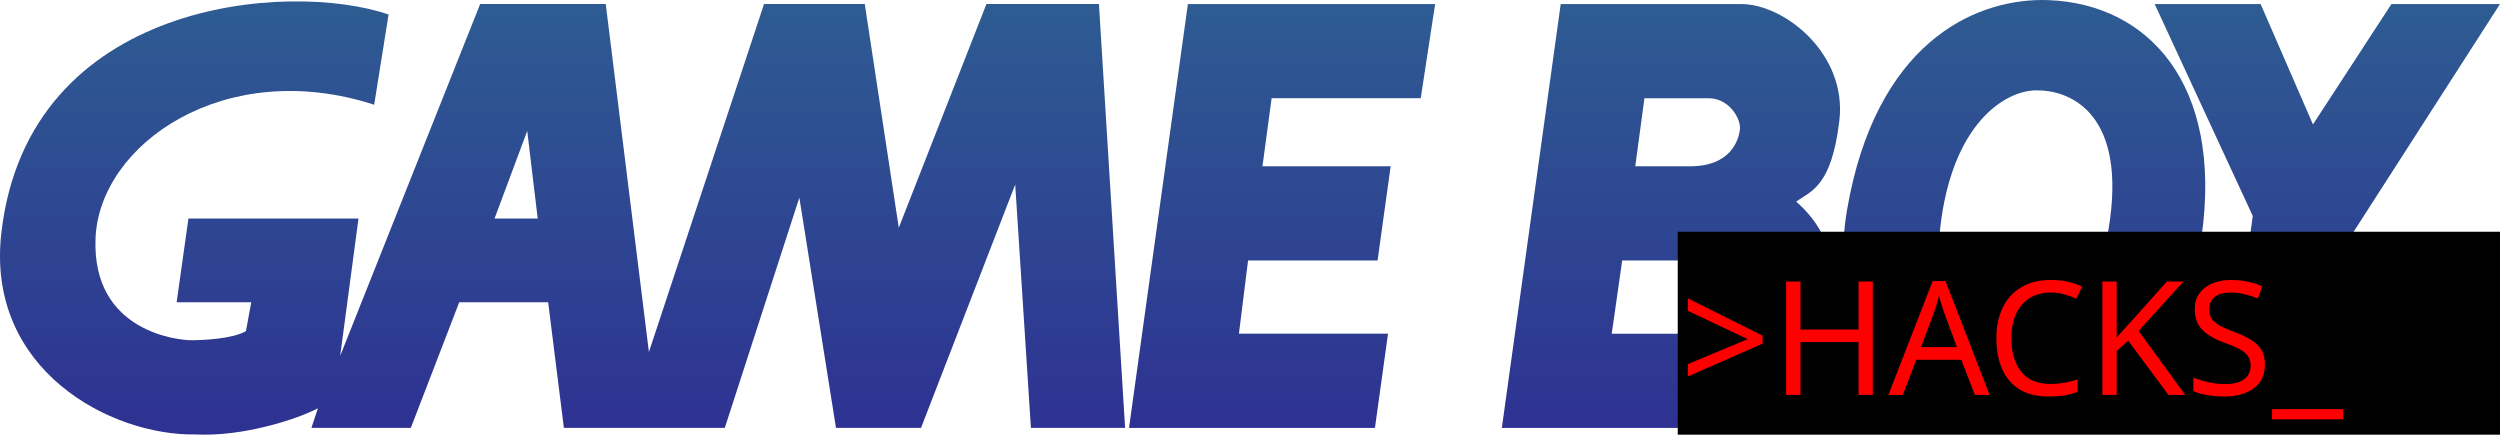
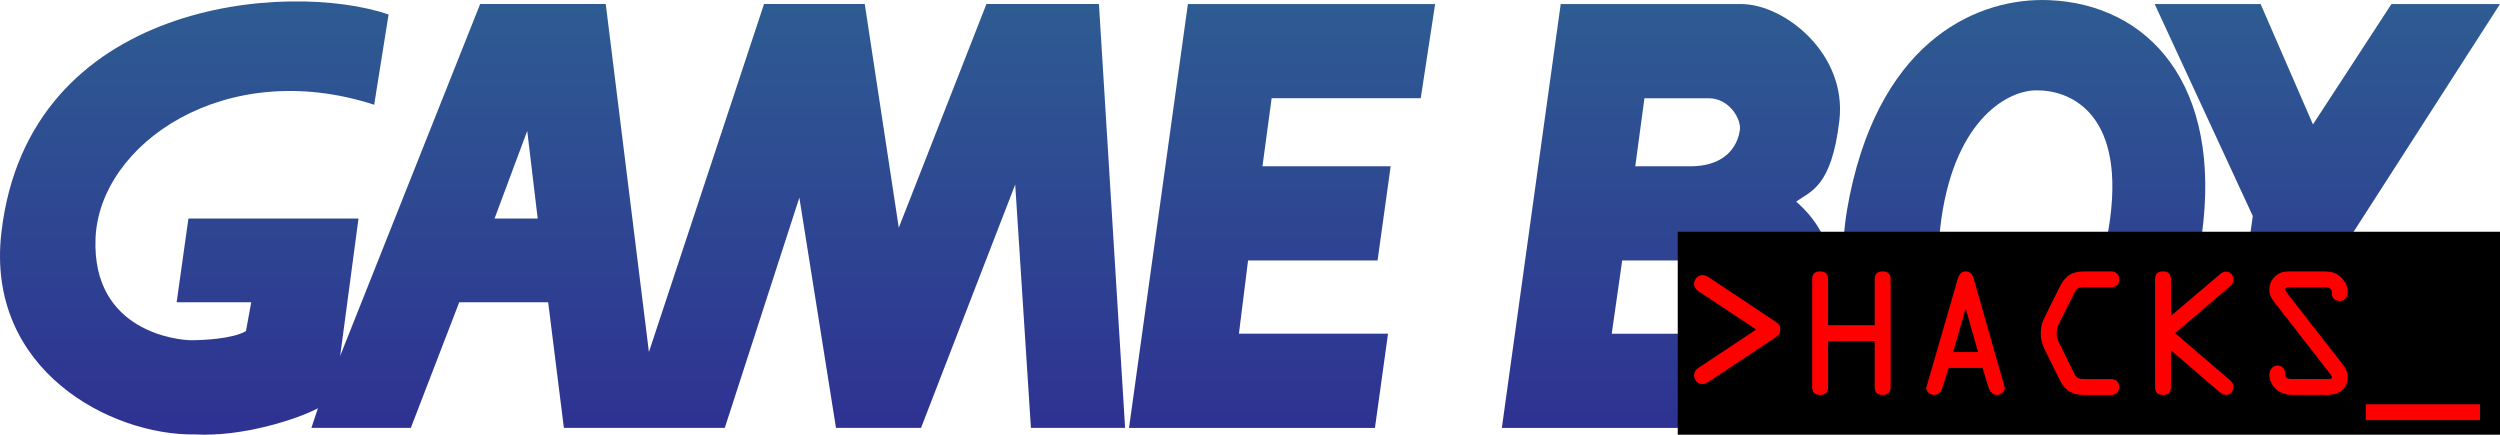
<svg xmlns="http://www.w3.org/2000/svg" version="1.1" id="svg2" x="0px" y="0px" width="566.929px" height="98.574px" viewBox="0 0 566.929 98.574" enable-background="new 0 0 566.929 98.574" xml:space="preserve">
  <g>
-     <linearGradient id="_43443024_1_" gradientUnits="userSpaceOnUse" x1="-36.23" y1="334.287" x2="-36.23" y2="234.787" gradientTransform="matrix(1 0 0 -1 564 333.5742)">
+     <linearGradient id="_43443024_1_" gradientUnits="userSpaceOnUse" x1="-600.23" y1="511.713" x2="-600.23" y2="611.213" gradientTransform="matrix(1 0 0 1 1128 -512.4258)">
      <stop offset="0.005" style="stop-color:#2E5C92" />
      <stop offset="1" style="stop-color:#2E3192" />
    </linearGradient>
    <polygon id="_43443024" fill="url(#_43443024_1_)" points="488.615,0.917 512.644,0.917 524.513,28.215 542.312,0.917    566.927,0.917 532.22,54.913 526.585,97.041 504.337,97.041 510.863,48.973  " />
-     <linearGradient id="_43441624_1_" gradientUnits="userSpaceOnUse" x1="-273.262" y1="334.287" x2="-273.262" y2="234.787" gradientTransform="matrix(1 0 0 -1 564 333.5742)">
+     <linearGradient id="_43441624_1_" gradientUnits="userSpaceOnUse" x1="-837.263" y1="511.713" x2="-837.263" y2="611.213" gradientTransform="matrix(1 0 0 1 1128 -512.4258)">
      <stop offset="0.005" style="stop-color:#2E5C92" />
      <stop offset="1" style="stop-color:#2E3192" />
    </linearGradient>
    <polygon id="_43441624" fill="url(#_43441624_1_)" points="311.798,97.041 314.765,75.671 280.951,75.671 283.027,59.066    312.392,59.066 315.363,37.706 286.291,37.706 288.369,22.276 322.181,22.276 325.447,0.917 269.379,0.917 256.029,97.041  " />
-     <linearGradient id="_43775888_1_" gradientUnits="userSpaceOnUse" x1="-436.429" y1="334.287" x2="-436.429" y2="234.787" gradientTransform="matrix(1 0 0 -1 564 333.5742)">
+     <linearGradient id="_43775888_1_" gradientUnits="userSpaceOnUse" x1="-1000.429" y1="511.714" x2="-1000.429" y2="611.213" gradientTransform="matrix(1 0 0 1 1128 -512.4258)">
      <stop offset="0.005" style="stop-color:#2E5C92" />
      <stop offset="1" style="stop-color:#2E3192" />
    </linearGradient>
-     <path id="_43775888" fill="url(#_43775888_1_)" d="M112.146,49.565l7.416-19.874l2.375,19.874H112.146L112.146,49.565z    M104.137,68.552h20.172l3.563,28.48h36.488l16.91-52.213l8.309,52.213h19.283l21.359-55.179l3.561,55.179h21.359l-5.934-96.119   h-25.514l-19.875,50.728l-7.715-50.728h-22.842l-26.105,78.912l-9.791-78.912h-28.48l-31.744,79.8l4.154-31.149H42.729   l-2.672,18.987h16.912l-1.188,6.526c-2.967,1.778-9.789,2.075-12.459,2.075c-2.67,0-22.545-1.778-21.656-23.139   c0.889-21.36,29.369-41.236,63.188-30.26l3.266-20.47C65.572-4.427,6.354-0.111,0.305,52.828   c-3.559,31.148,24.921,45.982,43.906,45.688c10.977,0.594,23.438-3.561,27.887-5.935l-1.482,4.451h22.547L104.137,68.552   L104.137,68.552z" />
-     <linearGradient id="_44102912_1_" gradientUnits="userSpaceOnUse" x1="-105.006" y1="334.287" x2="-105.006" y2="234.786" gradientTransform="matrix(1 0 0 -1 564 333.5742)">
+     <path id="_43775888" fill="url(#_43775888_1_)" d="M112.146,49.565l7.416-19.874l2.375,19.874H112.146L112.146,49.565z    M104.137,68.552h20.172l3.563,28.48h36.488l16.91-52.213l8.309,52.213h19.283l21.359-55.179l3.561,55.179h21.359l-5.934-96.119   h-25.514l-19.875,50.728l-7.715-50.728h-22.842l-26.105,78.912l-9.791-78.912h-28.48l-31.744,79.8l4.154-31.149H42.729   l-2.672,18.987h16.912l-1.188,6.526c-2.967,1.778-9.789,2.075-12.459,2.075c-2.67,0-22.545-1.778-21.656-23.139   c0.889-21.361,29.369-41.237,63.188-30.261l3.266-20.47C65.572-4.427,6.354-0.111,0.305,52.828   c-3.559,31.148,24.921,45.982,43.906,45.688c10.977,0.594,23.438-3.561,27.887-5.935l-1.482,4.451h22.547L104.137,68.552   L104.137,68.552z" />
+     <linearGradient id="_44102912_1_" gradientUnits="userSpaceOnUse" x1="-669.006" y1="511.714" x2="-669.006" y2="611.215" gradientTransform="matrix(1 0 0 1 1128 -512.4258)">
      <stop offset="0.005" style="stop-color:#2E5C92" />
      <stop offset="1" style="stop-color:#2E3192" />
    </linearGradient>
    <path id="_44102912" fill="url(#_44102912_1_)" d="M464.582,0.028c-15.428-0.594-37.678,8.306-45.094,44.204   c-7.416,35.894,12.459,50.431,30.852,52.804c18.396,2.373,44.205-9.196,48.951-43.609C504.039,19.013,487.125,0.919,464.582,0.028z    M462.208,20.498c6.229,0,19.578,4.154,16.313,29.071c-3.264,24.92-18.688,27.887-24.324,27.292   c-5.641-0.594-17.207-4.447-13.943-27.292C443.515,26.728,455.677,20.201,462.208,20.498L462.208,20.498z" />
-     <linearGradient id="_44104296_1_" gradientUnits="userSpaceOnUse" x1="-185.079" y1="334.287" x2="-185.079" y2="234.786" gradientTransform="matrix(1 0 0 -1 564 333.5742)">
+     <linearGradient id="_44104296_1_" gradientUnits="userSpaceOnUse" x1="-749.078" y1="511.713" x2="-749.078" y2="611.214" gradientTransform="matrix(1 0 0 1 1128 -512.4258)">
      <stop offset="0.005" style="stop-color:#2E5C92" />
      <stop offset="1" style="stop-color:#2E3192" />
    </linearGradient>
    <path id="_44104296" fill="url(#_44104296_1_)" d="M370.833,37.706h12.461c9.197,0,10.977-5.934,11.271-8.305   c0.297-2.375-2.371-7.122-7.116-7.122h-14.537L370.833,37.706z M365.494,75.677h16.912c9.193,0,11.27-7.118,11.564-9.493   c0.299-2.373-2.371-7.117-7.117-7.117h-18.984L365.494,75.677L365.494,75.677z M340.576,97.038l13.35-96.118h40.939   c9.793,0,24.029,11.274,22.252,26.403c-1.779,15.13-6.527,16.02-9.791,18.393c5.045,4.447,10.088,11.568,8.012,24.918   C413.259,83.986,402.283,97.037,383,97.037L340.576,97.038L340.576,97.038z" />
-     <linearGradient id="_44106160_1_" gradientUnits="userSpaceOnUse" x1="-25.402" y1="334.281" x2="-25.402" y2="234.788" gradientTransform="matrix(1 0 0 -1 564 333.5742)">
+     <linearGradient id="_44106160_1_" gradientUnits="userSpaceOnUse" x1="-589.402" y1="511.719" x2="-589.402" y2="611.212" gradientTransform="matrix(1 0 0 1 1128 -512.4258)">
      <stop offset="0.005" style="stop-color:#2E5C92" />
      <stop offset="1" style="stop-color:#2E3192" />
    </linearGradient>
    <path id="_44106160" fill="url(#_44106160_1_)" d="M538.619,82.498c-3.66,0-6.615,2.951-6.615,6.593   c0,3.681,2.953,6.634,6.615,6.634c3.641,0,6.592-2.953,6.592-6.634C545.208,85.448,542.255,82.498,538.619,82.498v-0.907   c4.148,0,7.498,3.366,7.498,7.5c0,4.173-3.35,7.538-7.498,7.538c-4.174-0.001-7.539-3.365-7.539-7.538   c0-4.135,3.365-7.499,7.539-7.499V82.498L538.619,82.498z" />
-     <linearGradient id="_42975192_1_" gradientUnits="userSpaceOnUse" x1="-24.856" y1="334.276" x2="-24.856" y2="234.788" gradientTransform="matrix(1 0 0 -1 564 333.5742)">
+     <linearGradient id="_42975192_1_" gradientUnits="userSpaceOnUse" x1="-588.856" y1="511.724" x2="-588.856" y2="611.212" gradientTransform="matrix(1 0 0 1 1128 -512.4258)">
      <stop offset="0.005" style="stop-color:#2E5C92" />
      <stop offset="1" style="stop-color:#2E3192" />
    </linearGradient>
-     <path id="_42975192" fill="url(#_42975192_1_)" d="M536.839,85.639h2.402c1.045,0,2.182,0.156,2.182,1.457   c0,1.711-1.828,1.516-3.01,1.516l-1.574-0.002v0.81h1.893l2.4,3.878h1.219l-2.539-3.878c1.496-0.038,2.656-0.647,2.656-2.302   c0-0.71-0.313-1.457-0.943-1.813c-0.629-0.373-1.34-0.412-2.049-0.412h-3.656v8.402h1.02V85.639L536.839,85.639z" />
+     <path id="_42975192" fill="url(#_42975192_1_)" d="M536.839,85.639h2.402c1.045,0,2.182,0.156,2.182,1.457   c0,1.711-1.828,1.516-3.01,1.516l-1.574-0.002v0.811h1.893l2.4,3.878h1.219l-2.539-3.878c1.496-0.038,2.656-0.646,2.656-2.302   c0-0.71-0.313-1.457-0.943-1.813c-0.629-0.373-1.34-0.412-2.049-0.412h-3.656v8.402h1.02V85.639L536.839,85.639z" />
  </g>
  <rect x="380.464" y="52.553" width="186.465" height="46.021" />
-   <text transform="matrix(1 0 0 1 380.9644 89.5527)" fill="#FF0000" font-family="'OCRAStd'" font-size="36">&gt;HACKS_</text>
+   <g enable-background="new    ">
+     <path fill="#FF0000" d="M398.242,74.723l-12.814-8.495c-0.684-0.468-1.26-0.972-1.26-1.907c0.037-1.008,0.864-1.944,1.908-1.944   c0.54,0,1.044,0.252,1.477,0.54l14.83,9.863c0.791,0.504,1.367,0.936,1.331,1.943c0,1.044-0.54,1.439-1.331,1.943l-14.795,9.827   c-0.432,0.288-0.936,0.612-1.548,0.612c-1.008,0-1.872-0.973-1.872-1.98c0.037-0.899,0.469-1.367,1.188-1.836L398.242,74.723z" />
+     <path fill="#FF0000" d="M414.55,77.351v10.402c0,1.152-0.504,1.8-1.799,1.8c-1.297,0-1.801-0.647-1.801-1.8V63.348   c0-1.151,0.504-1.8,1.801-1.8c1.295,0,1.799,0.648,1.799,1.8v10.403h10.583V63.348c0-1.151,0.504-1.8,1.8-1.8s1.8,0.648,1.8,1.8   v24.405c0,1.152-0.504,1.8-1.8,1.8s-1.8-0.647-1.8-1.8V77.351H414.55z" />
+     <path fill="#FF0000" d="M443.925,63.384c0.289-0.972,0.685-1.836,1.836-1.836c1.188,0,1.62,0.9,1.872,1.836l6.947,24.369   c0.252,0.864-0.72,1.8-1.728,1.8c-1.116,0-1.691-0.936-1.943-1.8l-1.332-4.319h-7.668l-1.367,4.319   c-0.252,0.864-0.828,1.8-1.943,1.8c-1.008,0-1.98-0.936-1.729-1.8L443.925,63.384z M445.797,70.079h-0.071l-2.809,9.755h5.652   L445.797,70.079z" />
+     <path fill="#FF0000" d="M472.473,89.553c-2.7,0-4.247-1.08-5.399-3.42l-3.312-6.694c-0.612-1.225-0.972-2.376-0.972-3.78   c0-1.584,0.287-2.556,1.008-3.995l3.311-6.659c1.225-2.483,2.772-3.456,5.544-3.456h6.119c0.792,0,1.8,0.433,1.8,1.8   c0,1.296-0.972,1.8-1.8,1.8h-6.011c-1.549,0-1.801,0.145-2.484,1.512l-3.131,6.264c-0.469,0.972-0.756,1.62-0.756,2.735   c0,1.008,0.324,1.62,0.756,2.484l3.059,6.227c0.721,1.476,1.08,1.584,2.7,1.584h5.867c0.792,0,1.8,0.432,1.8,1.8   c0,1.296-0.972,1.8-1.8,1.8H472.473z" />
+     <path fill="#FF0000" d="M488.709,63.348c0-1.151,0.504-1.8,1.8-1.8s1.8,0.648,1.8,1.8v8.279l10.979-9.323   c0.433-0.359,0.899-0.72,1.476-0.72c1.045,0,1.729,0.864,1.729,1.872c0,0.612-0.396,1.116-0.828,1.512l-12.418,10.583   l12.346,10.582c0.469,0.396,0.9,0.9,0.9,1.548c0,1.008-0.684,1.872-1.729,1.872c-0.756,0-1.367-0.647-1.943-1.08l-10.511-9.034   v8.314c0,1.152-0.504,1.8-1.8,1.8s-1.8-0.647-1.8-1.8V63.348z" />
+     <path fill="#FF0000" d="M531.152,82.498c0.72,0.936,1.26,1.764,1.26,2.987c0,2.699-2.053,4.067-4.535,4.067h-7.92   c-1.367,0-2.555-0.252-3.635-1.152c-0.973-0.791-1.692-2.087-1.692-3.347c0-1.152,0.647-2.16,1.907-2.16   c1.045,0,1.692,0.864,1.692,1.836c0,1.08,0.576,1.224,1.584,1.224h7.812c0.287,0,1.188,0.108,1.188-0.432   c0-0.288-0.504-0.828-0.648-1.044l-12.346-15.874c-0.756-0.972-1.188-1.692-1.188-2.952c0-1.439,0.685-2.663,1.907-3.455   c1.008-0.648,1.836-0.648,2.988-0.648h7.631c1.368,0,2.52,0.288,3.563,1.188c0.937,0.828,1.692,2.159,1.692,3.419   c0,1.152-0.576,2.088-1.872,2.088c-1.08,0-1.728-0.684-1.728-1.691c0-1.224-0.612-1.404-1.729-1.404h-7.631   c-0.396,0-1.224-0.107-1.224,0.504c0,0.324,0.396,0.756,0.54,0.973L531.152,82.498z" />
+     <path fill="#FF0000" d="M562.398,91.677v3.6h-25.916v-3.6H562.398z" />
+   </g>
</svg>
